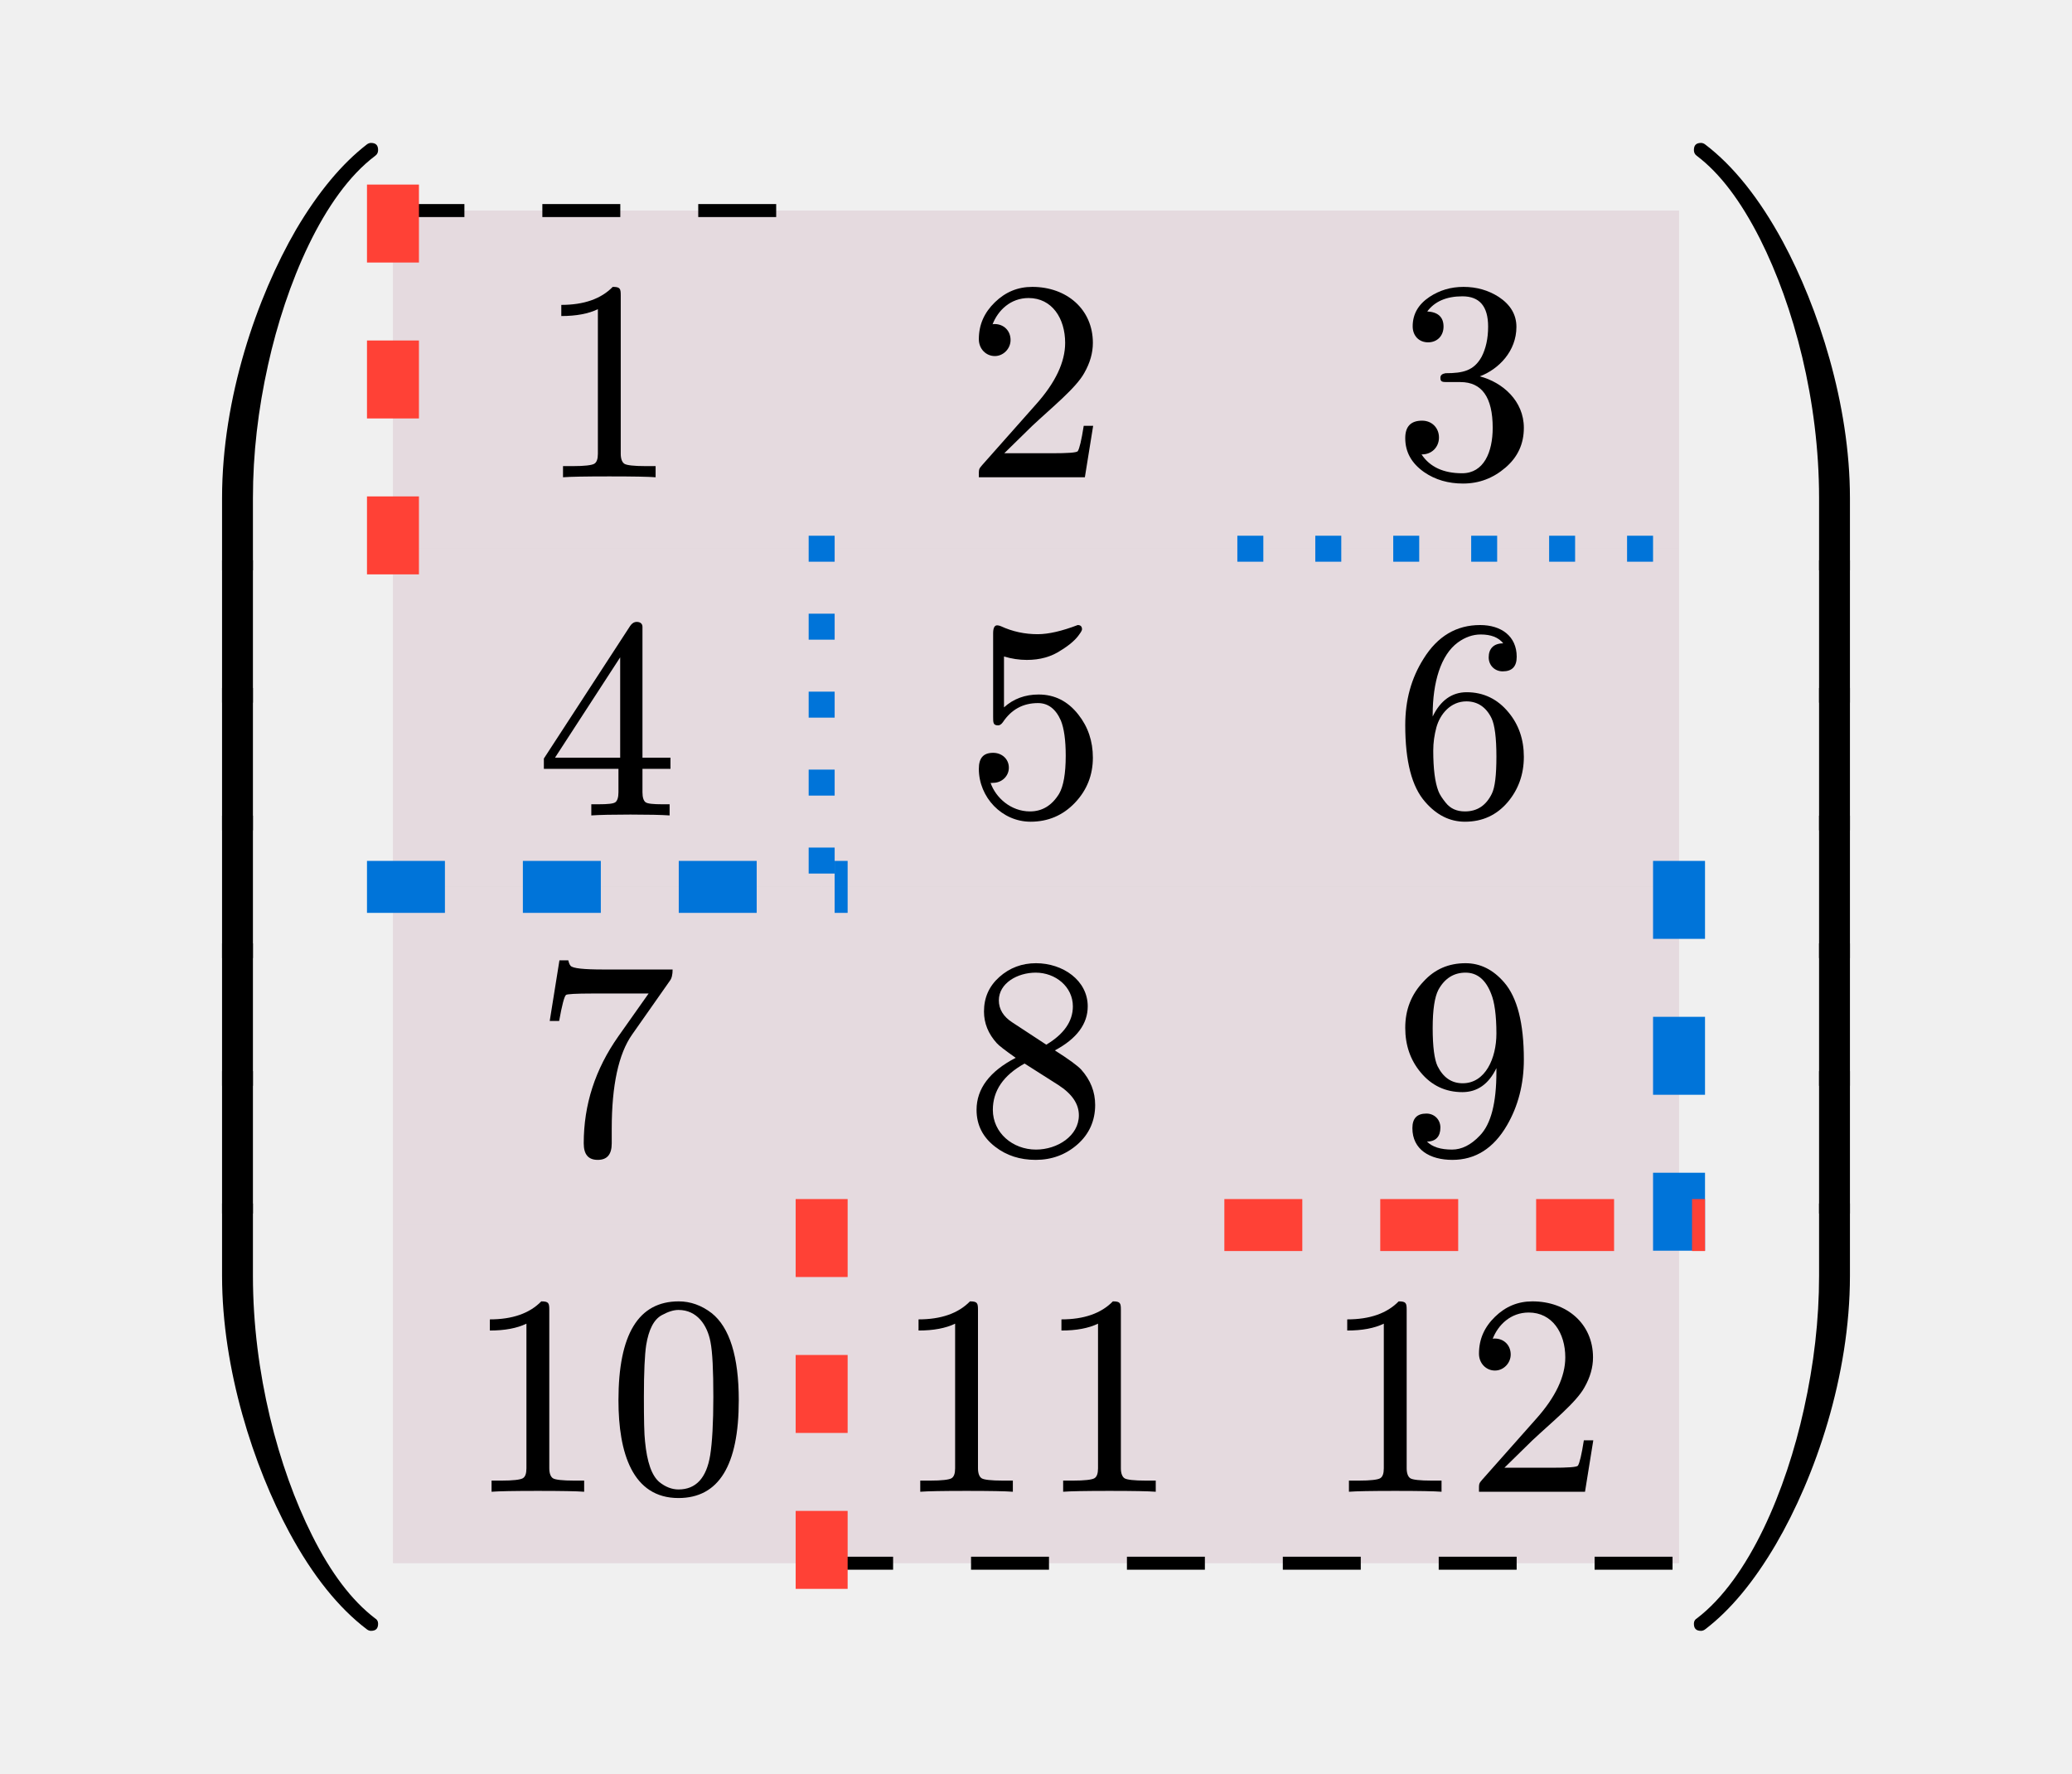
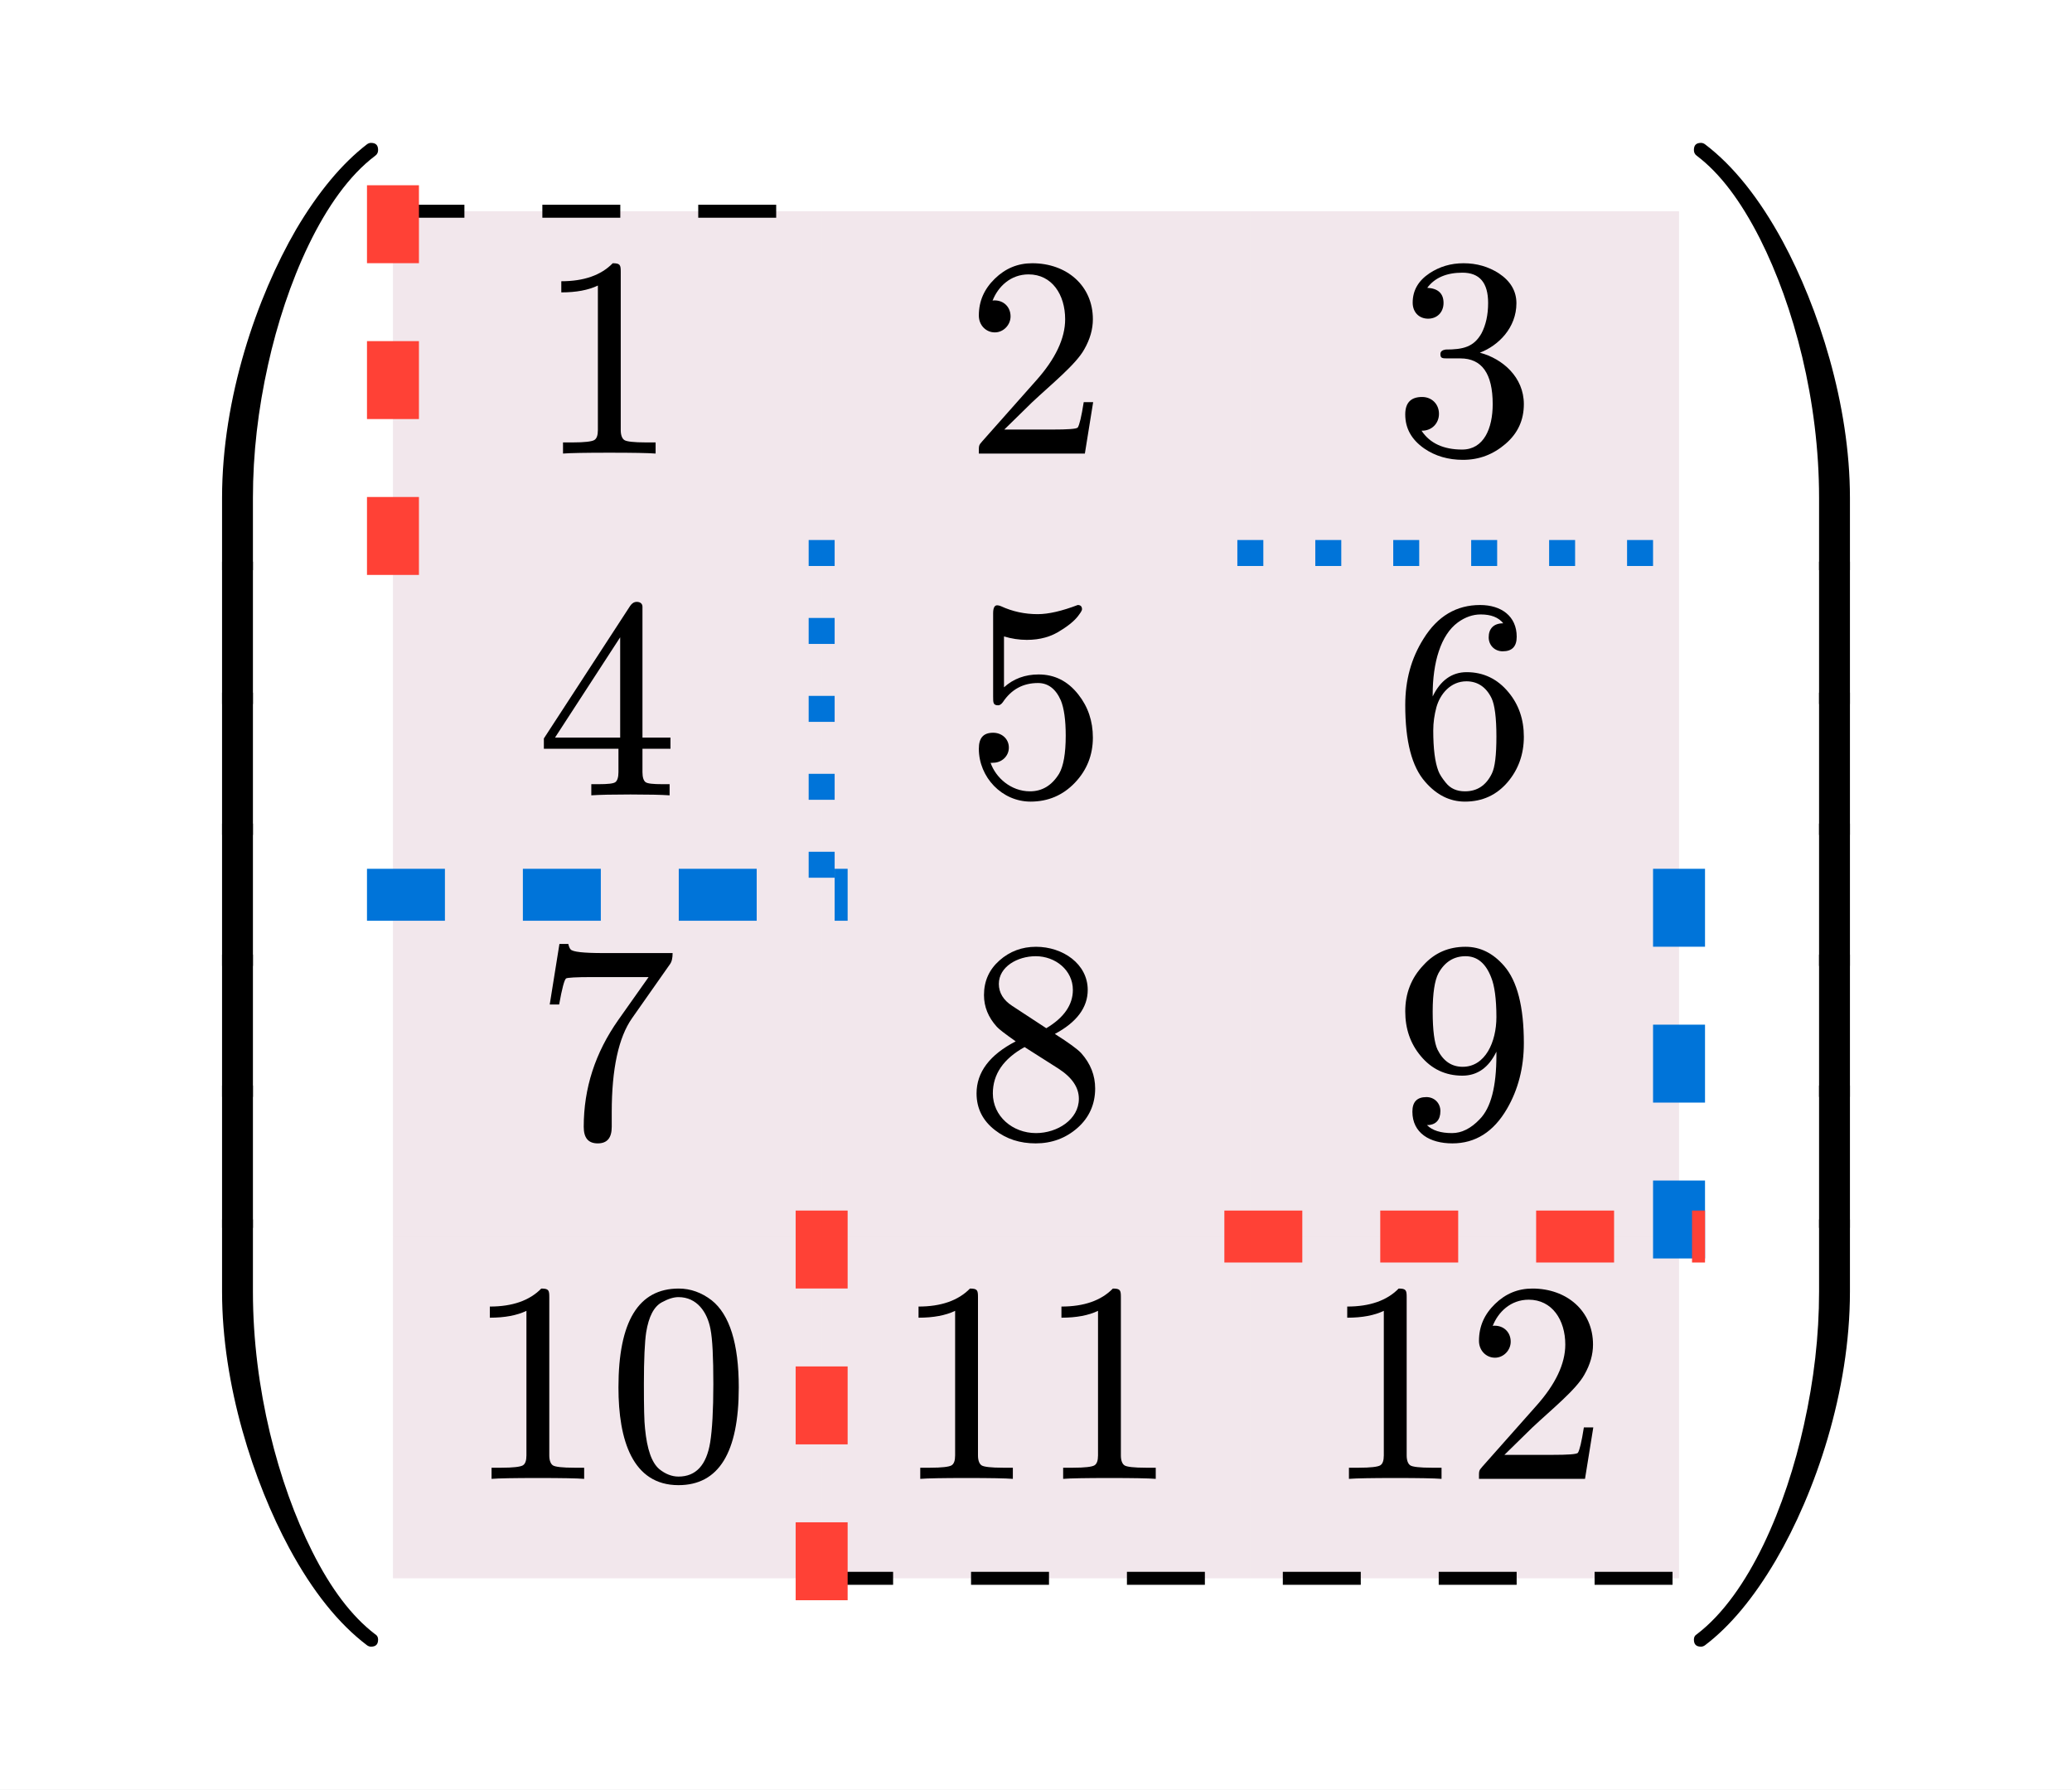
- <svg xmlns="http://www.w3.org/2000/svg" xmlns:xlink="http://www.w3.org/1999/xlink" class="typst-doc" viewBox="0 0 79.75 68.257" width="79.75pt" height="68.257pt">
+ <svg xmlns="http://www.w3.org/2000/svg" xmlns:xlink="http://www.w3.org/1999/xlink" class="typst-doc" viewBox="0 0 79.75 68.886" width="79.75pt" height="68.886pt">
+   <path class="typst-shape" fill="#ffffff" fill-rule="nonzero" d="M 0 0 L 0 68.886 L 79.75 68.886 L 79.75 0 Z " />
  <g>
-     <g transform="translate(5.5 62.7572)">
-       <g class="typst-text" transform="scale(1, -1)">
-         <use xlink:href="#g896ADF71B97CB3A6576227664C30881C" x="0" fill="#000000" />
-       </g>
-     </g>
-     <g transform="translate(5.5 46.69673)">
-       <g class="typst-text" transform="scale(1, -1)">
-         <use xlink:href="#gF479E9324C82542B7CBBCB701E3FD1D3" x="0" fill="#000000" />
-       </g>
-     </g>
-     <g transform="translate(5.5 41.78217)">
-       <g class="typst-text" transform="scale(1, -1)">
-         <use xlink:href="#gF479E9324C82542B7CBBCB701E3FD1D3" x="0" fill="#000000" />
-       </g>
-     </g>
-     <g transform="translate(5.5 36.8676)">
-       <g class="typst-text" transform="scale(1, -1)">
-         <use xlink:href="#gF479E9324C82542B7CBBCB701E3FD1D3" x="0" fill="#000000" />
-       </g>
-     </g>
-     <g transform="translate(5.5 31.95303)">
-       <g class="typst-text" transform="scale(1, -1)">
-         <use xlink:href="#gF479E9324C82542B7CBBCB701E3FD1D3" x="0" fill="#000000" />
-       </g>
-     </g>
-     <g transform="translate(5.5 27.03847)">
-       <g class="typst-text" transform="scale(1, -1)">
-         <use xlink:href="#gF479E9324C82542B7CBBCB701E3FD1D3" x="0" fill="#000000" />
-       </g>
-     </g>
-     <g transform="translate(5.5 21.945)">
-       <g class="typst-text" transform="scale(1, -1)">
-         <use xlink:href="#g7CA0CD2F3C3BD76476E52CE01E97084C" x="0" fill="#000000" />
-       </g>
-     </g>
-     <g transform="translate(15.125 8.1026)">
+     <g transform="translate(5.5 5.5)">
      <g class="typst-group">
        <g>
-           <g transform="translate(0 0)">
-             <path class="typst-shape" fill="#85144b1a" d="M 0 0 L 0 13.013 L 16.5 13.013 L 16.5 0 Z " />
-           </g>
-           <g transform="translate(0 13.013)">
-             <path class="typst-shape" fill="#85144b1a" d="M 0 0 L 0 13.013 L 16.5 13.013 L 16.5 0 Z " />
-           </g>
-           <g transform="translate(0 26.026)">
-             <path class="typst-shape" fill="#85144b1a" d="M 0 0 L 0 13.013 L 16.5 13.013 L 16.5 0 Z " />
-           </g>
-           <g transform="translate(0 39.039)">
-             <path class="typst-shape" fill="#85144b1a" d="M 0 0 L 0 13.013 L 16.5 13.013 L 16.5 0 Z " />
-           </g>
-           <g transform="translate(16.5 0)">
-             <path class="typst-shape" fill="#85144b1a" d="M 0 0 L 0 13.013 L 16.5 13.013 L 16.5 0 Z " />
-           </g>
-           <g transform="translate(16.5 13.013)">
-             <path class="typst-shape" fill="#85144b1a" d="M 0 0 L 0 13.013 L 16.5 13.013 L 16.5 0 Z " />
-           </g>
-           <g transform="translate(16.5 26.026)">
-             <path class="typst-shape" fill="#85144b1a" d="M 0 0 L 0 13.013 L 16.5 13.013 L 16.5 0 Z " />
-           </g>
-           <g transform="translate(16.5 39.039)">
-             <path class="typst-shape" fill="#85144b1a" d="M 0 0 L 0 13.013 L 16.5 13.013 L 16.5 0 Z " />
-           </g>
-           <g transform="translate(33 0)">
-             <path class="typst-shape" fill="#85144b1a" d="M 0 0 L 0 13.013 L 16.5 13.013 L 16.5 0 Z " />
-           </g>
-           <g transform="translate(33 13.013)">
-             <path class="typst-shape" fill="#85144b1a" d="M 0 0 L 0 13.013 L 16.5 13.013 L 16.5 0 Z " />
-           </g>
-           <g transform="translate(33 26.026)">
-             <path class="typst-shape" fill="#85144b1a" d="M 0 0 L 0 13.013 L 16.5 13.013 L 16.5 0 Z " />
-           </g>
-           <g transform="translate(33 39.039)">
-             <path class="typst-shape" fill="#85144b1a" d="M 0 0 L 0 13.013 L 16.5 13.013 L 16.5 0 Z " />
-           </g>
-           <g transform="translate(-0.25 0)">
-             <path class="typst-shape" fill="none" stroke="#000000" stroke-width="0.5" stroke-linecap="butt" stroke-linejoin="miter" stroke-miterlimit="4" stroke-dashoffset="0" stroke-dasharray="3 3" d="M 0 0 L 17 0 " />
-           </g>
-           <g transform="translate(16.25 52.052)">
-             <path class="typst-shape" fill="none" stroke="#000000" stroke-width="0.5" stroke-linecap="butt" stroke-linejoin="miter" stroke-miterlimit="4" stroke-dashoffset="0" stroke-dasharray="3 3" d="M 0 0 L 33.5 0 " />
-           </g>
-           <g transform="translate(16.5 12.513)">
-             <path class="typst-shape" fill="none" stroke="#0074d9" stroke-width="1" stroke-linecap="butt" stroke-linejoin="miter" stroke-miterlimit="4" stroke-dashoffset="0" stroke-dasharray="1 2" d="M 0 0 L 0 14.013 " />
-           </g>
-           <g transform="translate(32.5 13.013)">
-             <path class="typst-shape" fill="none" stroke="#0074d9" stroke-width="1" stroke-linecap="butt" stroke-linejoin="miter" stroke-miterlimit="4" stroke-dashoffset="0" stroke-dasharray="1 2" d="M 0 0 L 17.5 0 " />
-           </g>
-           <g transform="translate(0 -1)">
-             <path class="typst-shape" fill="none" stroke="#ff4136" stroke-width="2" stroke-linecap="butt" stroke-linejoin="miter" stroke-miterlimit="4" stroke-dashoffset="0" stroke-dasharray="3 3" d="M 0 0 L 0 15.013 " />
-           </g>
-           <g transform="translate(16.5 38.039)">
-             <path class="typst-shape" fill="none" stroke="#ff4136" stroke-width="2" stroke-linecap="butt" stroke-linejoin="miter" stroke-miterlimit="4" stroke-dashoffset="0" stroke-dasharray="3 3" d="M 0 0 L 0 15.013 " />
-           </g>
-           <g transform="translate(49.5 25.026)">
-             <path class="typst-shape" fill="none" stroke="#0074d9" stroke-width="2" stroke-linecap="butt" stroke-linejoin="miter" stroke-miterlimit="4" stroke-dashoffset="0" stroke-dasharray="3 3" d="M 0 0 L 0 15.013 " />
-           </g>
-           <g transform="translate(-1 26.026)">
-             <path class="typst-shape" fill="none" stroke="#0074d9" stroke-width="2" stroke-linecap="butt" stroke-linejoin="miter" stroke-miterlimit="4" stroke-dashoffset="0" stroke-dasharray="3 3" d="M 0 0 L 18.5 0 " />
-           </g>
-           <g transform="translate(32 39.039)">
-             <path class="typst-shape" fill="none" stroke="#ff4136" stroke-width="2" stroke-linecap="butt" stroke-linejoin="miter" stroke-miterlimit="4" stroke-dashoffset="0" stroke-dasharray="3 3" d="M 0 0 L 18.5 0 " />
-           </g>
-           <g transform="translate(5.5 10.263)">
-             <g class="typst-text" transform="scale(1, -1)">
-               <use xlink:href="#gF2D9AF6F844002FEF98F10D3B535B536" x="0" fill="#000000" />
-             </g>
-           </g>
-           <g transform="translate(16.5 0)">
+           <g transform="translate(0 57.8864)">
+             <g class="typst-text" transform="scale(1, -1)">
+               <use xlink:href="#gDB2AF94EE3D7C173413AE092BE412583" x="0" fill="#000000" fill-rule="nonzero" />
+             </g>
+           </g>
+           <g transform="translate(0 41.76514)">
+             <g class="typst-text" transform="scale(1, -1)">
+               <use xlink:href="#gADDBEA4D6D23BCBE36A48D78E28B0895" x="0" fill="#000000" fill-rule="nonzero" />
+             </g>
+           </g>
+           <g transform="translate(0 36.72367)">
+             <g class="typst-text" transform="scale(1, -1)">
+               <use xlink:href="#gADDBEA4D6D23BCBE36A48D78E28B0895" x="0" fill="#000000" fill-rule="nonzero" />
+             </g>
+           </g>
+           <g transform="translate(0 31.6822)">
+             <g class="typst-text" transform="scale(1, -1)">
+               <use xlink:href="#gADDBEA4D6D23BCBE36A48D78E28B0895" x="0" fill="#000000" fill-rule="nonzero" />
+             </g>
+           </g>
+           <g transform="translate(0 26.64073)">
+             <g class="typst-text" transform="scale(1, -1)">
+               <use xlink:href="#gADDBEA4D6D23BCBE36A48D78E28B0895" x="0" fill="#000000" fill-rule="nonzero" />
+             </g>
+           </g>
+           <g transform="translate(0 21.59926)">
+             <g class="typst-text" transform="scale(1, -1)">
+               <use xlink:href="#gADDBEA4D6D23BCBE36A48D78E28B0895" x="0" fill="#000000" fill-rule="nonzero" />
+             </g>
+           </g>
+           <g transform="translate(0 16.445)">
+             <g class="typst-text" transform="scale(1, -1)">
+               <use xlink:href="#g62037DA38D2B32D8EB334CA2C48D447C" x="0" fill="#000000" fill-rule="nonzero" />
+             </g>
+           </g>
+           <g transform="translate(9.625 2.6312)">
            <g class="typst-group">
              <g>
-                 <g transform="translate(5.5 10.263)">
-                   <g class="typst-text" transform="scale(1, -1)">
-                     <use xlink:href="#g3C1124F86F45AE844ADCED05D2428F20" x="0" fill="#000000" />
+                 <g transform="translate(0 0)">
+                   <path class="typst-shape" fill="#85144b1a" fill-rule="nonzero" d="M 0 0 L 0 13.156 L 16.5 13.156 L 16.5 0 Z " />
+                 </g>
+                 <g transform="translate(0 13.156)">
+                   <path class="typst-shape" fill="#85144b1a" fill-rule="nonzero" d="M 0 0 L 0 13.156 L 16.5 13.156 L 16.5 0 Z " />
+                 </g>
+                 <g transform="translate(0 26.312)">
+                   <path class="typst-shape" fill="#85144b1a" fill-rule="nonzero" d="M 0 0 L 0 13.156 L 16.5 13.156 L 16.5 0 Z " />
+                 </g>
+                 <g transform="translate(0 39.468)">
+                   <path class="typst-shape" fill="#85144b1a" fill-rule="nonzero" d="M 0 0 L 0 13.156 L 16.5 13.156 L 16.5 0 Z " />
+                 </g>
+                 <g transform="translate(16.5 0)">
+                   <path class="typst-shape" fill="#85144b1a" fill-rule="nonzero" d="M 0 0 L 0 13.156 L 16.5 13.156 L 16.5 0 Z " />
+                 </g>
+                 <g transform="translate(16.5 13.156)">
+                   <path class="typst-shape" fill="#85144b1a" fill-rule="nonzero" d="M 0 0 L 0 13.156 L 16.5 13.156 L 16.5 0 Z " />
+                 </g>
+                 <g transform="translate(16.5 26.312)">
+                   <path class="typst-shape" fill="#85144b1a" fill-rule="nonzero" d="M 0 0 L 0 13.156 L 16.5 13.156 L 16.5 0 Z " />
+                 </g>
+                 <g transform="translate(16.5 39.468)">
+                   <path class="typst-shape" fill="#85144b1a" fill-rule="nonzero" d="M 0 0 L 0 13.156 L 16.5 13.156 L 16.5 0 Z " />
+                 </g>
+                 <g transform="translate(33 0)">
+                   <path class="typst-shape" fill="#85144b1a" fill-rule="nonzero" d="M 0 0 L 0 13.156 L 16.5 13.156 L 16.5 0 Z " />
+                 </g>
+                 <g transform="translate(33 13.156)">
+                   <path class="typst-shape" fill="#85144b1a" fill-rule="nonzero" d="M 0 0 L 0 13.156 L 16.5 13.156 L 16.5 0 Z " />
+                 </g>
+                 <g transform="translate(33 26.312)">
+                   <path class="typst-shape" fill="#85144b1a" fill-rule="nonzero" d="M 0 0 L 0 13.156 L 16.5 13.156 L 16.5 0 Z " />
+                 </g>
+                 <g transform="translate(33 39.468)">
+                   <path class="typst-shape" fill="#85144b1a" fill-rule="nonzero" d="M 0 0 L 0 13.156 L 16.5 13.156 L 16.5 0 Z " />
+                 </g>
+                 <g transform="translate(-0.25 0)">
+                   <path class="typst-shape" fill="none" stroke="#000000" stroke-width="0.5" stroke-linecap="butt" stroke-linejoin="miter" stroke-miterlimit="4" stroke-dashoffset="0" stroke-dasharray="3 3" d="M 0 0 L 17 0 " />
+                 </g>
+                 <g transform="translate(16.25 52.624)">
+                   <path class="typst-shape" fill="none" stroke="#000000" stroke-width="0.5" stroke-linecap="butt" stroke-linejoin="miter" stroke-miterlimit="4" stroke-dashoffset="0" stroke-dasharray="3 3" d="M 0 0 L 33.5 0 " />
+                 </g>
+                 <g transform="translate(16.5 12.656)">
+                   <path class="typst-shape" fill="none" stroke="#0074d9" stroke-width="1" stroke-linecap="butt" stroke-linejoin="miter" stroke-miterlimit="4" stroke-dashoffset="0" stroke-dasharray="1 2" d="M 0 0 L 0 14.156 " />
+                 </g>
+                 <g transform="translate(32.5 13.156)">
+                   <path class="typst-shape" fill="none" stroke="#0074d9" stroke-width="1" stroke-linecap="butt" stroke-linejoin="miter" stroke-miterlimit="4" stroke-dashoffset="0" stroke-dasharray="1 2" d="M 0 0 L 17.5 0 " />
+                 </g>
+                 <g transform="translate(0 -1)">
+                   <path class="typst-shape" fill="none" stroke="#ff4136" stroke-width="2" stroke-linecap="butt" stroke-linejoin="miter" stroke-miterlimit="4" stroke-dashoffset="0" stroke-dasharray="3 3" d="M 0 0 L 0 15.156 " />
+                 </g>
+                 <g transform="translate(16.5 38.468)">
+                   <path class="typst-shape" fill="none" stroke="#ff4136" stroke-width="2" stroke-linecap="butt" stroke-linejoin="miter" stroke-miterlimit="4" stroke-dashoffset="0" stroke-dasharray="3 3" d="M 0 0 L 0 15.156 " />
+                 </g>
+                 <g transform="translate(49.5 25.312)">
+                   <path class="typst-shape" fill="none" stroke="#0074d9" stroke-width="2" stroke-linecap="butt" stroke-linejoin="miter" stroke-miterlimit="4" stroke-dashoffset="0" stroke-dasharray="3 3" d="M 0 0 L 0 15.156 " />
+                 </g>
+                 <g transform="translate(-1 26.312)">
+                   <path class="typst-shape" fill="none" stroke="#0074d9" stroke-width="2" stroke-linecap="butt" stroke-linejoin="miter" stroke-miterlimit="4" stroke-dashoffset="0" stroke-dasharray="3 3" d="M 0 0 L 18.5 0 " />
+                 </g>
+                 <g transform="translate(32 39.468)">
+                   <path class="typst-shape" fill="none" stroke="#ff4136" stroke-width="2" stroke-linecap="butt" stroke-linejoin="miter" stroke-miterlimit="4" stroke-dashoffset="0" stroke-dasharray="3 3" d="M 0 0 L 18.5 0 " />
+                 </g>
+                 <g transform="translate(5.5 9.328)">
+                   <g class="typst-text" transform="scale(1, -1)">
+                     <use xlink:href="#g5385657C973F4E91088988377087A1CB" x="0" fill="#000000" fill-rule="nonzero" />
+                   </g>
+                 </g>
+                 <g transform="translate(11 1.1)">
+                   <g class="typst-group">
+                     <g />
+                   </g>
+                 </g>
+                 <g transform="translate(22 9.328)">
+                   <g class="typst-text" transform="scale(1, -1)">
+                     <use xlink:href="#g352A195DBF28D8CB475353E4E3513AFF" x="0" fill="#000000" fill-rule="nonzero" />
+                   </g>
+                 </g>
+                 <g transform="translate(27.5 1.1)">
+                   <g class="typst-group">
+                     <g />
+                   </g>
+                 </g>
+                 <g transform="translate(38.5 9.328)">
+                   <g class="typst-text" transform="scale(1, -1)">
+                     <use xlink:href="#g6B2D35485B6F80AE62F5712C398D8C4D" x="0" fill="#000000" fill-rule="nonzero" />
+                   </g>
+                 </g>
+                 <g transform="translate(44 1.1)">
+                   <g class="typst-group">
+                     <g />
+                   </g>
+                 </g>
+                 <g transform="translate(0 13.156)">
+                   <g class="typst-group">
+                     <g>
+                       <g transform="translate(5.5 9.328)">
+                         <g class="typst-text" transform="scale(1, -1)">
+                           <use xlink:href="#g75615493350F99D8B175AD55F5D54048" x="0" fill="#000000" fill-rule="nonzero" />
+                         </g>
+                       </g>
+                       <g transform="translate(11 1.1)">
+                         <g class="typst-group">
+                           <g />
+                         </g>
+                       </g>
+                       <g transform="translate(22 9.328)">
+                         <g class="typst-text" transform="scale(1, -1)">
+                           <use xlink:href="#g6966D5F9589E12B23D783E322CC3F97" x="0" fill="#000000" fill-rule="nonzero" />
+                         </g>
+                       </g>
+                       <g transform="translate(27.5 1.1)">
+                         <g class="typst-group">
+                           <g />
+                         </g>
+                       </g>
+                       <g transform="translate(38.5 9.328)">
+                         <g class="typst-text" transform="scale(1, -1)">
+                           <use xlink:href="#gADA133F0D9803513965009D2DE9C0AE4" x="0" fill="#000000" fill-rule="nonzero" />
+                         </g>
+                       </g>
+                       <g transform="translate(44 1.1)">
+                         <g class="typst-group">
+                           <g />
+                         </g>
+                       </g>
+                     </g>
+                   </g>
+                 </g>
+                 <g transform="translate(0 26.312)">
+                   <g class="typst-group">
+                     <g>
+                       <g transform="translate(5.4285 9.328)">
+                         <g class="typst-text" transform="scale(1, -1)">
+                           <use xlink:href="#g1B7AFF3D7B9913F6351342AC320E04EB" x="0" fill="#000000" fill-rule="nonzero" />
+                         </g>
+                       </g>
+                       <g transform="translate(11.0715 1.1)">
+                         <g class="typst-group">
+                           <g />
+                         </g>
+                       </g>
+                       <g transform="translate(22 9.328)">
+                         <g class="typst-text" transform="scale(1, -1)">
+                           <use xlink:href="#g5ED9502B60C958B4588821B4B15FA30A" x="0" fill="#000000" fill-rule="nonzero" />
+                         </g>
+                       </g>
+                       <g transform="translate(27.5 1.1)">
+                         <g class="typst-group">
+                           <g />
+                         </g>
+                       </g>
+                       <g transform="translate(38.5 9.328)">
+                         <g class="typst-text" transform="scale(1, -1)">
+                           <use xlink:href="#gE92FEE5150EB441719A119BBB5EAD016" x="0" fill="#000000" fill-rule="nonzero" />
+                         </g>
+                       </g>
+                       <g transform="translate(44 1.1)">
+                         <g class="typst-group">
+                           <g />
+                         </g>
+                       </g>
+                     </g>
+                   </g>
+                 </g>
+                 <g transform="translate(0 39.468)">
+                   <g class="typst-group">
+                     <g>
+                       <g transform="translate(2.75 9.328)">
+                         <g class="typst-text" transform="scale(1, -1)">
+                           <use xlink:href="#g5385657C973F4E91088988377087A1CB" x="0" fill="#000000" fill-rule="nonzero" />
+                         </g>
+                       </g>
+                       <g transform="translate(8.25 9.328)">
+                         <g class="typst-text" transform="scale(1, -1)">
+                           <use xlink:href="#g255C5A7DE48E464556BF6C48C0A4ABA7" x="0" fill="#000000" fill-rule="nonzero" />
+                         </g>
+                       </g>
+                       <g transform="translate(13.75 1.1)">
+                         <g class="typst-group">
+                           <g />
+                         </g>
+                       </g>
+                       <g transform="translate(19.25 9.328)">
+                         <g class="typst-text" transform="scale(1, -1)">
+                           <use xlink:href="#g5385657C973F4E91088988377087A1CB" x="0" fill="#000000" fill-rule="nonzero" />
+                         </g>
+                       </g>
+                       <g transform="translate(24.75 9.328)">
+                         <g class="typst-text" transform="scale(1, -1)">
+                           <use xlink:href="#g5385657C973F4E91088988377087A1CB" x="0" fill="#000000" fill-rule="nonzero" />
+                         </g>
+                       </g>
+                       <g transform="translate(30.25 1.1)">
+                         <g class="typst-group">
+                           <g />
+                         </g>
+                       </g>
+                       <g transform="translate(35.75 9.328)">
+                         <g class="typst-text" transform="scale(1, -1)">
+                           <use xlink:href="#g5385657C973F4E91088988377087A1CB" x="0" fill="#000000" fill-rule="nonzero" />
+                         </g>
+                       </g>
+                       <g transform="translate(41.25 9.328)">
+                         <g class="typst-text" transform="scale(1, -1)">
+                           <use xlink:href="#g352A195DBF28D8CB475353E4E3513AFF" x="0" fill="#000000" fill-rule="nonzero" />
+                         </g>
+                       </g>
+                       <g transform="translate(46.75 1.1)">
+                         <g class="typst-group">
+                           <g />
+                         </g>
+                       </g>
+                     </g>
                  </g>
                </g>
              </g>
            </g>
          </g>
-           <g transform="translate(33 0)">
+           <g transform="translate(59.125 0)">
            <g class="typst-group">
              <g>
-                 <g transform="translate(5.5 10.263)">
-                   <g class="typst-text" transform="scale(1, -1)">
-                     <use xlink:href="#gFB6DB9478D1483C0D9831F6F1AF1643D" x="0" fill="#000000" />
+                 <g transform="translate(0 57.8864)">
+                   <g class="typst-text" transform="scale(1, -1)">
+                     <use xlink:href="#g9B10244D5BB5731B4F135235F4A08A2A" x="0" fill="#000000" fill-rule="nonzero" />
+                   </g>
+                 </g>
+                 <g transform="translate(0 41.76514)">
+                   <g class="typst-text" transform="scale(1, -1)">
+                     <use xlink:href="#gE1942BE4BC5D5010867CE4CDA14B45E8" x="0" fill="#000000" fill-rule="nonzero" />
+                   </g>
+                 </g>
+                 <g transform="translate(0 36.72367)">
+                   <g class="typst-text" transform="scale(1, -1)">
+                     <use xlink:href="#gE1942BE4BC5D5010867CE4CDA14B45E8" x="0" fill="#000000" fill-rule="nonzero" />
+                   </g>
+                 </g>
+                 <g transform="translate(0 31.6822)">
+                   <g class="typst-text" transform="scale(1, -1)">
+                     <use xlink:href="#gE1942BE4BC5D5010867CE4CDA14B45E8" x="0" fill="#000000" fill-rule="nonzero" />
+                   </g>
+                 </g>
+                 <g transform="translate(0 26.64073)">
+                   <g class="typst-text" transform="scale(1, -1)">
+                     <use xlink:href="#gE1942BE4BC5D5010867CE4CDA14B45E8" x="0" fill="#000000" fill-rule="nonzero" />
+                   </g>
+                 </g>
+                 <g transform="translate(0 21.59926)">
+                   <g class="typst-text" transform="scale(1, -1)">
+                     <use xlink:href="#gE1942BE4BC5D5010867CE4CDA14B45E8" x="0" fill="#000000" fill-rule="nonzero" />
+                   </g>
+                 </g>
+                 <g transform="translate(0 16.445)">
+                   <g class="typst-text" transform="scale(1, -1)">
+                     <use xlink:href="#g2731F0AA094F72B6ECDA7FA1DABEAE24" x="0" fill="#000000" fill-rule="nonzero" />
                  </g>
                </g>
              </g>
-             </g>
-           </g>
-           <g transform="translate(0 13.013)">
-             <g class="typst-group">
-               <g>
-                 <g transform="translate(5.5 10.263)">
-                   <g class="typst-text" transform="scale(1, -1)">
-                     <use xlink:href="#g483DD5123047AB041D35BC63F47A04FF" x="0" fill="#000000" />
-                   </g>
-                 </g>
-                 <g transform="translate(16.5 0)">
-                   <g class="typst-group">
-                     <g>
-                       <g transform="translate(5.5 10.263)">
-                         <g class="typst-text" transform="scale(1, -1)">
-                           <use xlink:href="#gDFEFD0D8AAF95AEC44A4171318A47624" x="0" fill="#000000" />
-                         </g>
-                       </g>
-                     </g>
-                   </g>
-                 </g>
-                 <g transform="translate(33 0)">
-                   <g class="typst-group">
-                     <g>
-                       <g transform="translate(5.5 10.263)">
-                         <g class="typst-text" transform="scale(1, -1)">
-                           <use xlink:href="#gA6AA903E6B2BB920D4D14137ECB8AB7B" x="0" fill="#000000" />
-                         </g>
-                       </g>
-                     </g>
-                   </g>
-                 </g>
-               </g>
-             </g>
-           </g>
-           <g transform="translate(0 26.026)">
-             <g class="typst-group">
-               <g>
-                 <g transform="translate(5.4285 10.263)">
-                   <g class="typst-text" transform="scale(1, -1)">
-                     <use xlink:href="#g63D8BF14F4DF989B245FC39675E79D4B" x="0" fill="#000000" />
-                   </g>
-                 </g>
-                 <g transform="translate(16.5 0)">
-                   <g class="typst-group">
-                     <g>
-                       <g transform="translate(5.5 10.263)">
-                         <g class="typst-text" transform="scale(1, -1)">
-                           <use xlink:href="#g7C0B619DA35D60635CCE0BE6D226E871" x="0" fill="#000000" />
-                         </g>
-                       </g>
-                     </g>
-                   </g>
-                 </g>
-                 <g transform="translate(33 0)">
-                   <g class="typst-group">
-                     <g>
-                       <g transform="translate(5.5 10.263)">
-                         <g class="typst-text" transform="scale(1, -1)">
-                           <use xlink:href="#gC38EE298552E56BB28E3E4F12602605A" x="0" fill="#000000" />
-                         </g>
-                       </g>
-                     </g>
-                   </g>
-                 </g>
-               </g>
-             </g>
-           </g>
-           <g transform="translate(0 39.039)">
-             <g class="typst-group">
-               <g>
-                 <g transform="translate(2.75 10.263)">
-                   <g class="typst-text" transform="scale(1, -1)">
-                     <use xlink:href="#gF2D9AF6F844002FEF98F10D3B535B536" x="0" fill="#000000" />
-                   </g>
-                 </g>
-                 <g transform="translate(8.25 10.263)">
-                   <g class="typst-text" transform="scale(1, -1)">
-                     <use xlink:href="#g123C06F260F740C22FCDB865371F4DA0" x="0" fill="#000000" />
-                   </g>
-                 </g>
-                 <g transform="translate(16.5 0)">
-                   <g class="typst-group">
-                     <g>
-                       <g transform="translate(2.75 10.263)">
-                         <g class="typst-text" transform="scale(1, -1)">
-                           <use xlink:href="#gF2D9AF6F844002FEF98F10D3B535B536" x="0" fill="#000000" />
-                         </g>
-                       </g>
-                       <g transform="translate(8.25 10.263)">
-                         <g class="typst-text" transform="scale(1, -1)">
-                           <use xlink:href="#gF2D9AF6F844002FEF98F10D3B535B536" x="0" fill="#000000" />
-                         </g>
-                       </g>
-                     </g>
-                   </g>
-                 </g>
-                 <g transform="translate(33 0)">
-                   <g class="typst-group">
-                     <g>
-                       <g transform="translate(2.75 10.263)">
-                         <g class="typst-text" transform="scale(1, -1)">
-                           <use xlink:href="#gF2D9AF6F844002FEF98F10D3B535B536" x="0" fill="#000000" />
-                         </g>
-                       </g>
-                       <g transform="translate(8.25 10.263)">
-                         <g class="typst-text" transform="scale(1, -1)">
-                           <use xlink:href="#g3C1124F86F45AE844ADCED05D2428F20" x="0" fill="#000000" />
-                         </g>
-                       </g>
-                     </g>
-                   </g>
-                 </g>
-               </g>
-             </g>
-           </g>
-         </g>
-       </g>
-     </g>
-     <g transform="translate(64.625 5.5)">
-       <g class="typst-group">
-         <g>
-           <g transform="translate(0 57.2572)">
-             <g class="typst-text" transform="scale(1, -1)">
-               <use xlink:href="#g29B623565400C002A942F54EA102C220" x="0" fill="#000000" />
-             </g>
-           </g>
-           <g transform="translate(0 41.19673)">
-             <g class="typst-text" transform="scale(1, -1)">
-               <use xlink:href="#gBEBAA0396FBF79E5F672203ABF8938E5" x="0" fill="#000000" />
-             </g>
-           </g>
-           <g transform="translate(0 36.28217)">
-             <g class="typst-text" transform="scale(1, -1)">
-               <use xlink:href="#gBEBAA0396FBF79E5F672203ABF8938E5" x="0" fill="#000000" />
-             </g>
-           </g>
-           <g transform="translate(0 31.3676)">
-             <g class="typst-text" transform="scale(1, -1)">
-               <use xlink:href="#gBEBAA0396FBF79E5F672203ABF8938E5" x="0" fill="#000000" />
-             </g>
-           </g>
-           <g transform="translate(0 26.45303)">
-             <g class="typst-text" transform="scale(1, -1)">
-               <use xlink:href="#gBEBAA0396FBF79E5F672203ABF8938E5" x="0" fill="#000000" />
-             </g>
-           </g>
-           <g transform="translate(0 21.53847)">
-             <g class="typst-text" transform="scale(1, -1)">
-               <use xlink:href="#gBEBAA0396FBF79E5F672203ABF8938E5" x="0" fill="#000000" />
-             </g>
-           </g>
-           <g transform="translate(0 16.445)">
-             <g class="typst-text" transform="scale(1, -1)">
-               <use xlink:href="#g4CC3CC8EF06C9B65475782E98B0031C0" x="0" fill="#000000" />
            </g>
          </g>
        </g>
      </g>
    </g>
  </g>
  <defs id="glyph">
-     <symbol id="g896ADF71B97CB3A6576227664C30881C" overflow="visible">
+     <symbol id="gDB2AF94EE3D7C173413AE092BE412583" overflow="visible">
      <path d="M 8.778 0 C 8.965 0 9.053 0.088 9.053 0.275 C 9.053 0.374 9.009 0.44 8.932 0.484 C 8.041 1.166 7.238 2.222 6.512 3.674 C 5.214 6.259 4.235 9.933 4.235 13.662 L 4.235 16.445 L 3.047 16.445 L 3.047 13.662 C 3.047 10.054 4.268 6.325 5.632 3.795 C 6.534 2.123 7.535 0.88 8.624 0.055 C 8.668 0.022 8.723 0 8.778 0 Z " />
    </symbol>
-     <symbol id="gF479E9324C82542B7CBBCB701E3FD1D3" overflow="visible">
+     <symbol id="gADDBEA4D6D23BCBE36A48D78E28B0895" overflow="visible">
      <path d="M 3.047 0 L 4.235 0 L 4.235 5.478 L 3.047 5.478 Z " />
    </symbol>
-     <symbol id="g7CA0CD2F3C3BD76476E52CE01E97084C" overflow="visible">
+     <symbol id="g62037DA38D2B32D8EB334CA2C48D447C" overflow="visible">
      <path d="M 8.943 15.95 C 9.02 16.005 9.053 16.082 9.053 16.17 C 9.053 16.357 8.965 16.445 8.778 16.445 C 8.723 16.445 8.668 16.423 8.624 16.39 C 7.667 15.653 6.754 14.564 5.896 13.112 C 4.389 10.516 3.047 6.633 3.047 2.783 L 3.047 0 L 4.235 0 L 4.235 2.783 C 4.235 4.477 4.433 6.182 4.818 7.909 C 5.5 10.989 6.93 14.443 8.943 15.95 Z " />
    </symbol>
-     <symbol id="gF2D9AF6F844002FEF98F10D3B535B536" overflow="visible">
+     <symbol id="g5385657C973F4E91088988377087A1CB" overflow="visible">
      <path d="M 2.959 7.326 C 2.508 6.864 1.848 6.633 0.979 6.633 L 0.979 6.204 C 1.551 6.204 2.024 6.292 2.387 6.468 L 2.387 0.902 C 2.387 0.704 2.343 0.572 2.244 0.517 C 2.145 0.462 1.87 0.429 1.43 0.429 L 1.045 0.429 L 1.045 0 C 1.32 0.022 1.914 0.033 2.827 0.033 C 3.74 0.033 4.334 0.022 4.609 0 L 4.609 0.429 L 4.224 0.429 C 3.773 0.429 3.498 0.462 3.41 0.517 C 3.322 0.572 3.267 0.704 3.267 0.902 L 3.267 6.996 C 3.267 7.26 3.245 7.326 2.959 7.326 Z " />
    </symbol>
-     <symbol id="g3C1124F86F45AE844ADCED05D2428F20" overflow="visible">
+     <symbol id="g352A195DBF28D8CB475353E4E3513AFF" overflow="visible">
      <path d="M 2.607 7.326 C 2.046 7.326 1.573 7.128 1.166 6.732 C 0.759 6.336 0.55 5.874 0.55 5.313 C 0.55 4.939 0.825 4.664 1.166 4.664 C 1.496 4.664 1.771 4.95 1.771 5.28 C 1.771 5.643 1.507 5.896 1.155 5.896 C 1.122 5.896 1.1 5.896 1.078 5.885 C 1.287 6.424 1.771 6.897 2.464 6.897 C 3.366 6.897 3.872 6.116 3.872 5.17 C 3.872 4.433 3.498 3.641 2.75 2.805 L 0.682 0.473 C 0.539 0.308 0.55 0.319 0.55 0 L 4.631 0 L 4.95 1.98 L 4.587 1.98 C 4.499 1.419 4.422 1.1 4.356 1.001 C 4.301 0.946 3.971 0.924 3.366 0.924 L 1.529 0.924 L 2.596 1.969 C 3.344 2.673 4.29 3.432 4.609 4.015 C 4.829 4.4 4.939 4.785 4.939 5.17 C 4.939 6.468 3.927 7.326 2.607 7.326 Z " />
    </symbol>
-     <symbol id="gFB6DB9478D1483C0D9831F6F1AF1643D" overflow="visible">
+     <symbol id="g6B2D35485B6F80AE62F5712C398D8C4D" overflow="visible">
      <path d="M 3.333 3.883 C 4.059 4.158 4.741 4.851 4.741 5.786 C 4.741 6.259 4.51 6.644 4.059 6.941 C 3.663 7.194 3.212 7.326 2.706 7.326 C 2.211 7.326 1.782 7.194 1.397 6.941 C 0.968 6.655 0.748 6.281 0.748 5.808 C 0.748 5.445 0.99 5.192 1.342 5.192 C 1.694 5.192 1.936 5.445 1.936 5.797 C 1.936 6.16 1.727 6.358 1.309 6.38 C 1.595 6.765 2.046 6.963 2.662 6.963 C 3.322 6.963 3.652 6.578 3.652 5.797 C 3.652 5.335 3.564 4.95 3.399 4.631 C 3.102 4.103 2.695 4.004 2.013 4.004 C 1.881 3.982 1.815 3.927 1.815 3.828 C 1.815 3.663 1.892 3.663 2.112 3.663 L 2.585 3.663 C 3.41 3.663 3.828 3.08 3.828 1.903 C 3.828 0.968 3.487 0.154 2.651 0.154 C 1.936 0.154 1.408 0.396 1.089 0.88 C 1.474 0.869 1.76 1.155 1.76 1.529 C 1.76 1.903 1.485 2.178 1.111 2.178 C 0.682 2.178 0.462 1.958 0.462 1.507 C 0.462 0.968 0.704 0.539 1.188 0.198 C 1.617 -0.099 2.123 -0.242 2.684 -0.242 C 3.311 -0.242 3.85 -0.033 4.323 0.374 C 4.796 0.781 5.027 1.287 5.027 1.903 C 5.027 2.937 4.213 3.652 3.333 3.883 Z " />
    </symbol>
-     <symbol id="g483DD5123047AB041D35BC63F47A04FF" overflow="visible">
+     <symbol id="g75615493350F99D8B175AD55F5D54048" overflow="visible">
      <path d="M 3.883 7.447 C 3.784 7.447 3.696 7.392 3.63 7.293 L 0.308 2.189 L 0.308 1.793 L 3.179 1.793 L 3.179 0.891 C 3.179 0.693 3.135 0.561 3.058 0.506 C 2.981 0.451 2.772 0.429 2.409 0.429 L 2.134 0.429 L 2.134 0 C 2.453 0.022 2.959 0.033 3.641 0.033 C 4.323 0.033 4.829 0.022 5.148 0 L 5.148 0.429 L 4.873 0.429 C 4.51 0.429 4.301 0.451 4.224 0.506 C 4.147 0.561 4.103 0.693 4.103 0.891 L 4.103 1.793 L 5.181 1.793 L 5.181 2.222 L 4.103 2.222 L 4.103 7.26 C 4.103 7.37 4.026 7.447 3.883 7.447 Z M 3.245 6.083 L 3.245 2.222 L 0.737 2.222 Z " />
    </symbol>
-     <symbol id="gDFEFD0D8AAF95AEC44A4171318A47624" overflow="visible">
+     <symbol id="g6966D5F9589E12B23D783E322CC3F97" overflow="visible">
      <path d="M 1.298 3.465 C 1.353 3.465 1.419 3.509 1.474 3.586 C 1.804 4.081 2.255 4.323 2.827 4.323 C 3.212 4.323 3.509 4.103 3.707 3.652 C 3.828 3.355 3.894 2.904 3.894 2.299 C 3.894 1.606 3.806 1.122 3.641 0.836 C 3.366 0.385 2.992 0.154 2.519 0.154 C 1.782 0.154 1.199 0.682 1.001 1.254 C 1.034 1.243 1.056 1.254 1.1 1.254 C 1.43 1.254 1.705 1.507 1.705 1.837 C 1.705 2.178 1.43 2.409 1.1 2.409 C 0.715 2.409 0.55 2.2 0.55 1.793 C 0.55 0.693 1.441 -0.242 2.541 -0.242 C 3.212 -0.242 3.784 0 4.246 0.484 C 4.708 0.968 4.939 1.551 4.939 2.222 C 4.939 2.86 4.752 3.41 4.378 3.883 C 3.971 4.4 3.465 4.653 2.849 4.653 C 2.332 4.653 1.881 4.488 1.518 4.158 L 1.518 6.116 C 1.815 6.028 2.101 5.984 2.398 5.984 C 2.904 5.984 3.344 6.105 3.718 6.358 C 4.059 6.567 4.29 6.776 4.422 6.974 C 4.488 7.062 4.521 7.128 4.521 7.161 C 4.521 7.271 4.466 7.326 4.356 7.326 C 3.751 7.095 3.234 6.974 2.816 6.974 C 2.321 6.974 1.848 7.073 1.397 7.282 C 1.342 7.304 1.298 7.315 1.254 7.315 C 1.155 7.315 1.1 7.216 1.1 7.007 L 1.1 3.795 C 1.1 3.564 1.1 3.465 1.298 3.465 Z " />
    </symbol>
-     <symbol id="gA6AA903E6B2BB920D4D14137ECB8AB7B" overflow="visible">
+     <symbol id="gADA133F0D9803513965009D2DE9C0AE4" overflow="visible">
      <path d="M 4.213 5.544 C 4.576 5.544 4.752 5.731 4.752 6.105 C 4.752 6.897 4.158 7.326 3.344 7.326 C 2.431 7.326 1.705 6.897 1.166 6.028 C 0.693 5.28 0.462 4.433 0.462 3.476 C 0.462 2.079 0.715 1.1 1.232 0.517 C 1.672 0.011 2.178 -0.242 2.761 -0.242 C 3.432 -0.242 3.982 0.011 4.411 0.517 C 4.818 1.001 5.027 1.584 5.027 2.255 C 5.027 2.926 4.829 3.498 4.433 3.971 C 4.015 4.477 3.476 4.741 2.827 4.741 C 2.255 4.741 1.815 4.422 1.518 3.806 L 1.518 3.872 C 1.518 5.115 1.826 6.171 2.486 6.655 C 2.772 6.864 3.069 6.963 3.366 6.963 C 3.762 6.963 4.048 6.853 4.235 6.622 C 3.861 6.622 3.674 6.413 3.674 6.083 C 3.674 5.775 3.905 5.544 4.213 5.544 Z M 3.784 3.74 C 3.905 3.487 3.971 2.992 3.971 2.266 C 3.971 1.551 3.916 1.078 3.795 0.836 C 3.575 0.385 3.234 0.154 2.761 0.154 C 2.442 0.154 2.2 0.264 2.024 0.484 C 1.881 0.66 1.782 0.814 1.738 0.935 C 1.606 1.276 1.54 1.793 1.54 2.497 C 1.54 2.805 1.584 3.102 1.661 3.388 C 1.804 3.905 2.211 4.389 2.816 4.389 C 3.245 4.389 3.575 4.169 3.784 3.74 Z " />
    </symbol>
-     <symbol id="g63D8BF14F4DF989B245FC39675E79D4B" overflow="visible">
+     <symbol id="g1B7AFF3D7B9913F6351342AC320E04EB" overflow="visible">
      <path d="M 5.225 6.644 C 5.302 6.743 5.335 6.886 5.335 7.084 L 2.673 7.084 C 1.914 7.084 1.485 7.128 1.408 7.227 C 1.375 7.26 1.342 7.337 1.32 7.436 L 0.979 7.436 L 0.605 5.104 L 0.968 5.104 C 1.078 5.72 1.166 6.05 1.232 6.105 C 1.265 6.138 1.606 6.16 2.255 6.16 L 4.411 6.16 L 3.245 4.51 C 2.354 3.245 1.914 1.881 1.914 0.396 C 1.914 -0.033 2.09 -0.242 2.453 -0.242 C 2.816 -0.242 2.992 -0.033 2.992 0.396 L 2.992 0.957 C 2.992 2.629 3.256 3.839 3.773 4.576 Z " />
    </symbol>
-     <symbol id="g7C0B619DA35D60635CCE0BE6D226E871" overflow="visible">
+     <symbol id="g5ED9502B60C958B4588821B4B15FA30A" overflow="visible">
      <path d="M 2.75 7.326 C 2.211 7.326 1.738 7.15 1.342 6.798 C 0.946 6.446 0.748 6.006 0.748 5.467 C 0.748 5.016 0.913 4.609 1.243 4.246 C 1.32 4.158 1.562 3.971 1.969 3.685 C 0.968 3.168 0.462 2.497 0.462 1.683 C 0.462 1.1 0.704 0.627 1.177 0.264 C 1.617 -0.077 2.134 -0.242 2.739 -0.242 C 3.355 -0.242 3.894 -0.044 4.345 0.352 C 4.796 0.748 5.027 1.265 5.027 1.87 C 5.027 2.376 4.851 2.827 4.488 3.234 C 4.356 3.377 4.015 3.63 3.476 3.971 C 4.323 4.422 4.741 4.994 4.741 5.665 C 4.741 6.666 3.784 7.326 2.75 7.326 Z M 4.169 5.665 C 4.169 5.093 3.828 4.598 3.146 4.191 L 1.837 5.049 C 1.496 5.269 1.32 5.555 1.32 5.896 C 1.32 6.556 2.035 6.963 2.739 6.963 C 3.498 6.963 4.169 6.424 4.169 5.665 Z M 2.75 0.154 C 1.848 0.154 1.089 0.803 1.089 1.683 C 1.089 2.42 1.496 3.014 2.31 3.465 L 3.608 2.64 C 4.136 2.299 4.4 1.914 4.4 1.474 C 4.4 0.682 3.575 0.154 2.75 0.154 Z " />
    </symbol>
-     <symbol id="gC38EE298552E56BB28E3E4F12602605A" overflow="visible">
+     <symbol id="gE92FEE5150EB441719A119BBB5EAD016" overflow="visible">
      <path d="M 1.276 1.54 C 0.913 1.54 0.737 1.353 0.737 0.979 C 0.737 0.154 1.408 -0.242 2.277 -0.242 C 3.157 -0.242 3.861 0.198 4.378 1.089 C 4.807 1.826 5.027 2.673 5.027 3.619 C 5.027 5.016 4.774 6.006 4.268 6.589 C 3.839 7.084 3.344 7.326 2.783 7.326 C 2.134 7.326 1.595 7.095 1.166 6.622 C 0.693 6.127 0.462 5.533 0.462 4.84 C 0.462 4.169 0.66 3.597 1.056 3.124 C 1.474 2.618 2.013 2.365 2.662 2.365 C 3.234 2.365 3.674 2.673 3.971 3.289 L 3.971 3.146 C 3.971 1.947 3.762 1.133 3.333 0.693 C 2.992 0.33 2.629 0.154 2.266 0.154 C 1.826 0.154 1.507 0.253 1.298 0.462 C 1.639 0.462 1.815 0.66 1.815 1.001 C 1.815 1.309 1.584 1.54 1.276 1.54 Z M 2.673 2.706 C 2.244 2.706 1.925 2.926 1.705 3.366 C 1.584 3.619 1.518 4.114 1.518 4.829 C 1.518 5.544 1.595 6.028 1.738 6.303 C 1.98 6.743 2.332 6.963 2.783 6.963 C 3.234 6.963 3.564 6.688 3.773 6.138 C 3.894 5.841 3.971 5.335 3.971 4.62 C 3.971 3.663 3.542 2.706 2.673 2.706 Z " />
    </symbol>
-     <symbol id="g123C06F260F740C22FCDB865371F4DA0" overflow="visible">
+     <symbol id="g255C5A7DE48E464556BF6C48C0A4ABA7" overflow="visible">
      <path d="M 2.739 -0.242 C 4.29 -0.242 5.06 1.012 5.06 3.52 C 5.06 5.203 4.708 6.325 4.015 6.875 C 3.63 7.172 3.201 7.326 2.75 7.326 C 1.199 7.326 0.429 6.061 0.429 3.52 C 0.429 1.496 0.968 -0.242 2.739 -0.242 Z M 3.971 5.764 C 4.048 5.379 4.081 4.675 4.081 3.652 C 4.081 2.64 4.037 1.892 3.96 1.408 C 3.817 0.528 3.41 0.088 2.739 0.088 C 2.486 0.088 2.233 0.187 2.002 0.374 C 1.705 0.627 1.529 1.144 1.452 1.936 C 1.419 2.211 1.408 2.783 1.408 3.652 C 1.408 4.609 1.441 5.28 1.496 5.643 C 1.595 6.248 1.793 6.633 2.101 6.798 C 2.343 6.93 2.552 6.996 2.739 6.996 C 3.454 6.996 3.85 6.413 3.971 5.764 Z " />
    </symbol>
-     <symbol id="g29B623565400C002A942F54EA102C220" overflow="visible">
+     <symbol id="g9B10244D5BB5731B4F135235F4A08A2A" overflow="visible">
      <path d="M 6.578 13.662 L 6.578 16.445 L 5.39 16.445 L 5.39 13.662 C 5.39 11.968 5.192 10.263 4.807 8.536 C 4.125 5.434 2.706 2.024 0.693 0.484 C 0.616 0.44 0.572 0.374 0.572 0.275 C 0.572 0.088 0.66 0 0.847 0 C 0.902 0 0.957 0.022 1.001 0.055 C 1.958 0.781 2.871 1.87 3.729 3.333 C 5.247 5.929 6.578 9.812 6.578 13.662 Z " />
    </symbol>
-     <symbol id="gBEBAA0396FBF79E5F672203ABF8938E5" overflow="visible">
+     <symbol id="gE1942BE4BC5D5010867CE4CDA14B45E8" overflow="visible">
      <path d="M 5.39 0 L 6.578 0 L 6.578 5.478 L 5.39 5.478 Z " />
    </symbol>
-     <symbol id="g4CC3CC8EF06C9B65475782E98B0031C0" overflow="visible">
+     <symbol id="g2731F0AA094F72B6ECDA7FA1DABEAE24" overflow="visible">
      <path d="M 5.39 0 L 6.578 0 L 6.578 2.783 C 6.578 6.391 5.357 10.12 3.993 12.65 C 3.091 14.311 2.09 15.565 1.001 16.39 C 0.957 16.423 0.902 16.445 0.847 16.445 C 0.66 16.445 0.572 16.357 0.572 16.17 C 0.572 16.082 0.605 16.005 0.682 15.95 C 1.573 15.279 2.376 14.212 3.113 12.76 C 4.422 10.164 5.39 6.523 5.39 2.783 Z " />
    </symbol>
  </defs>
</svg>
